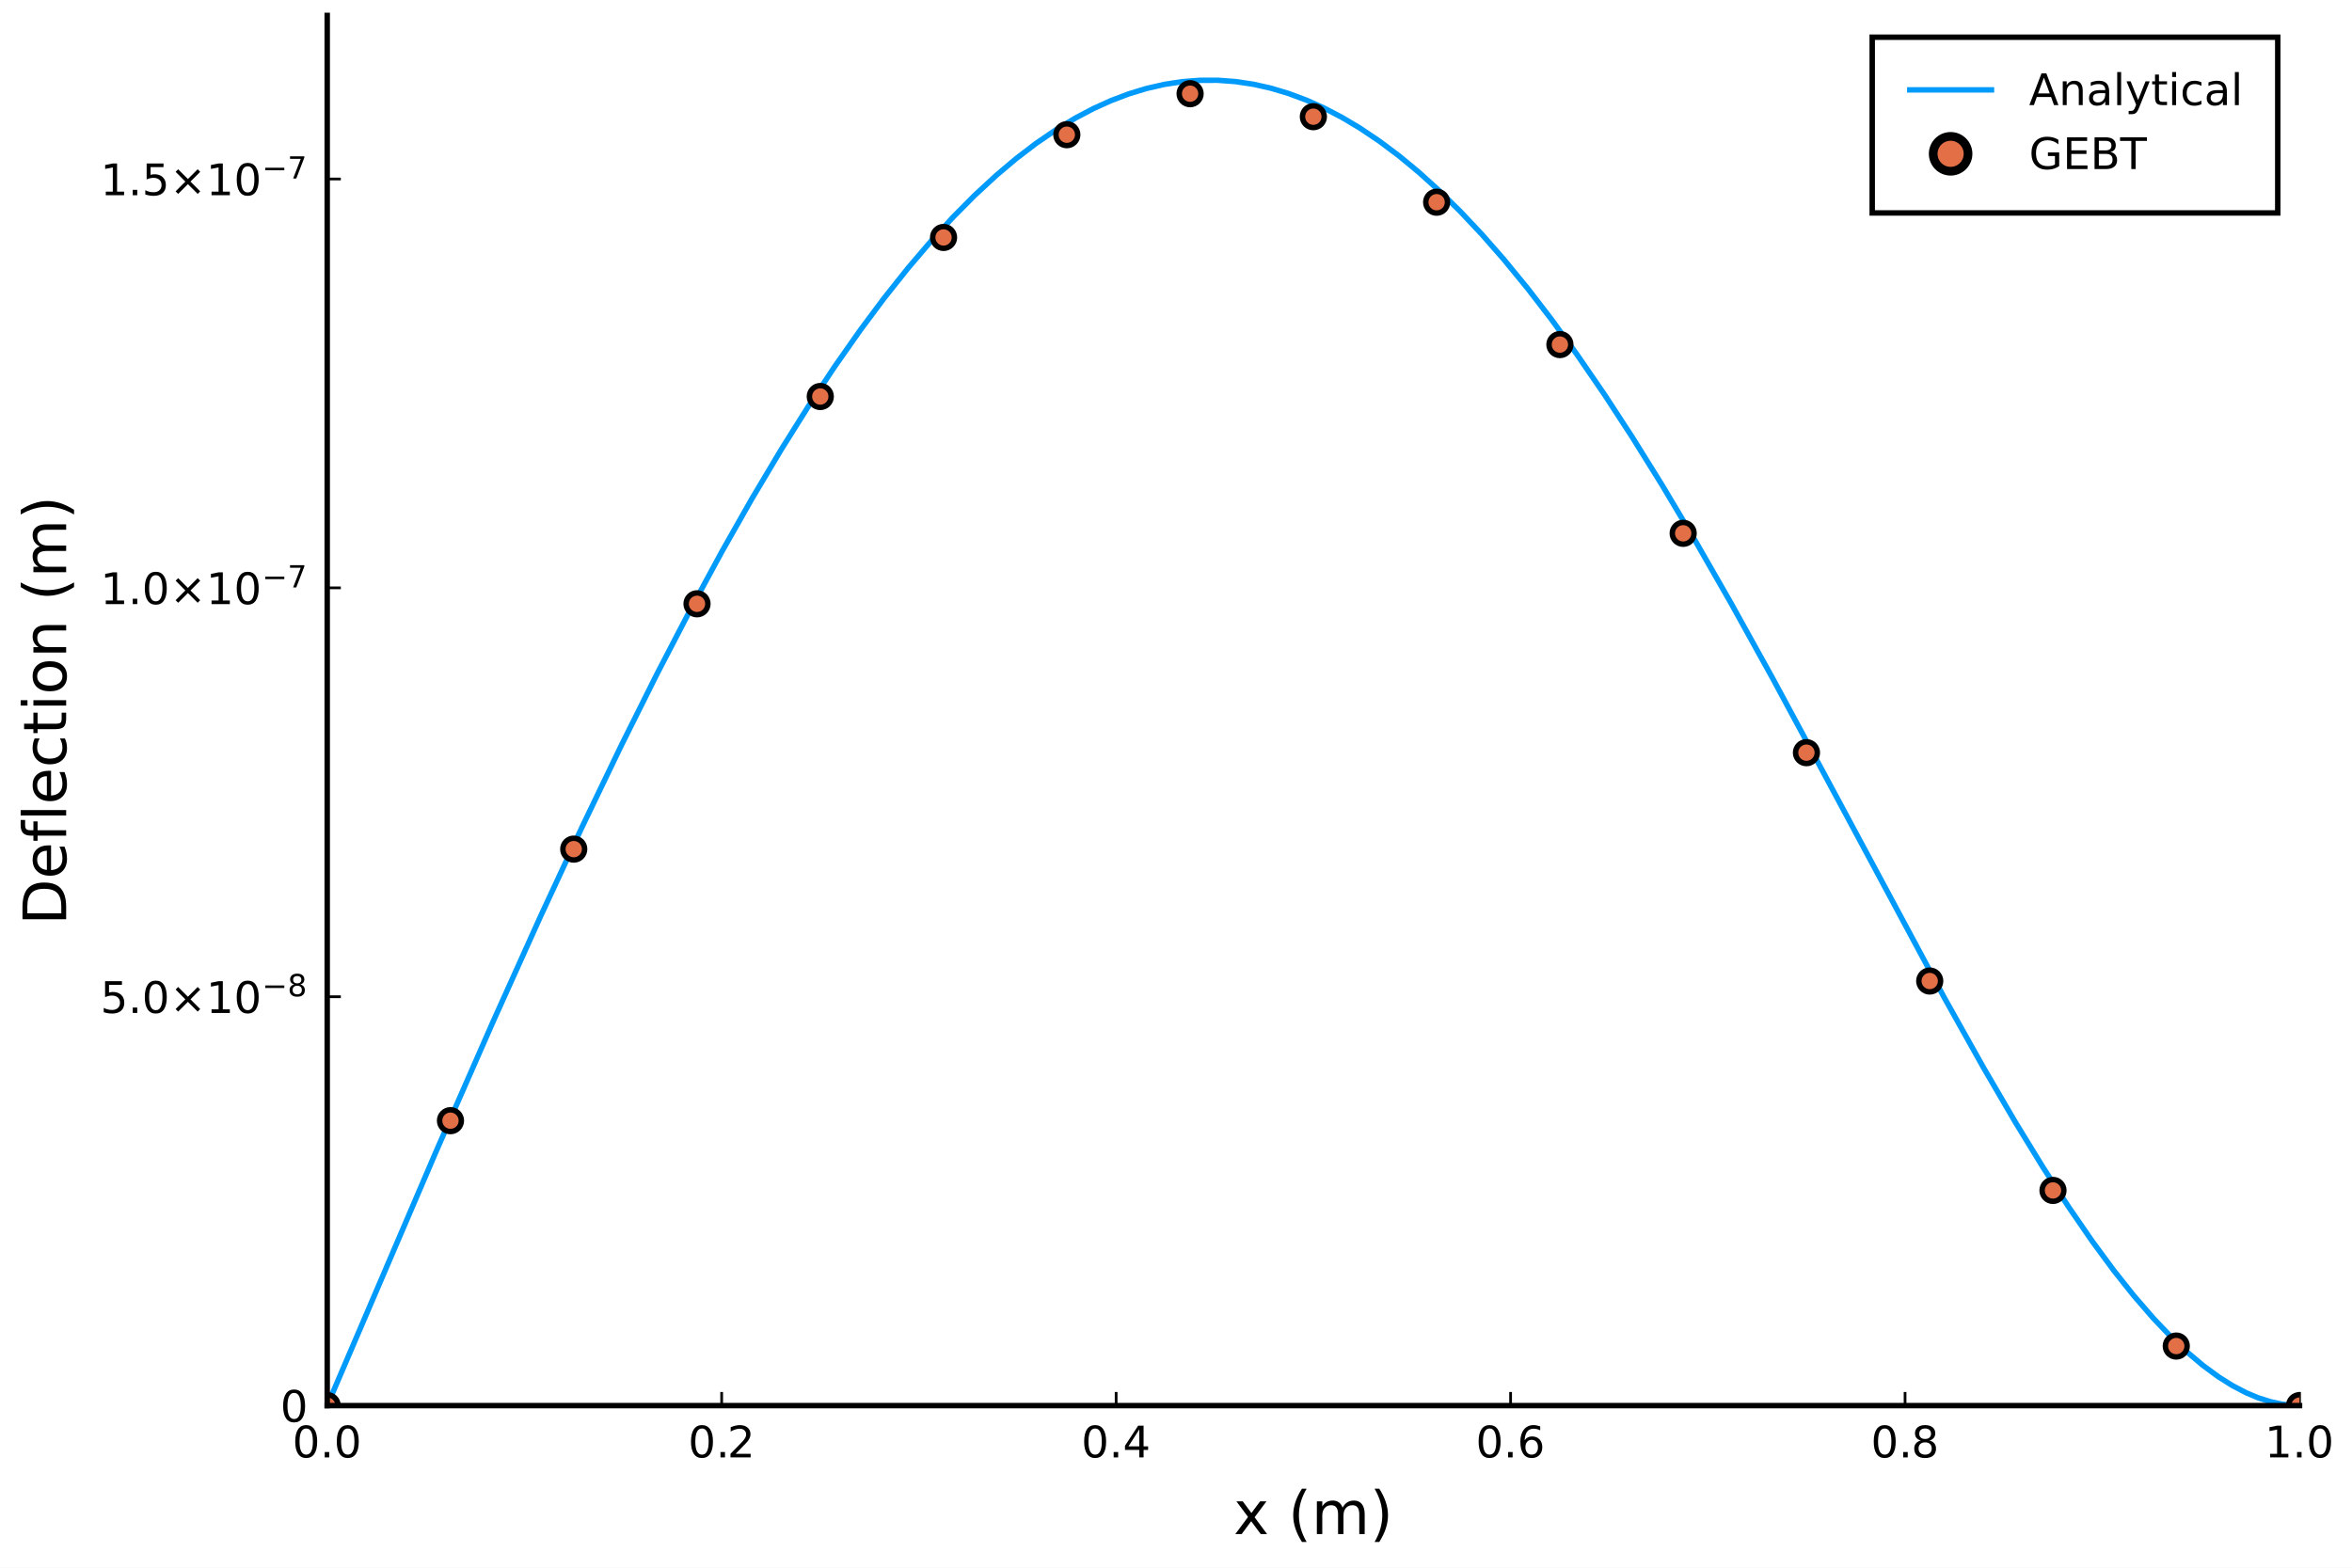
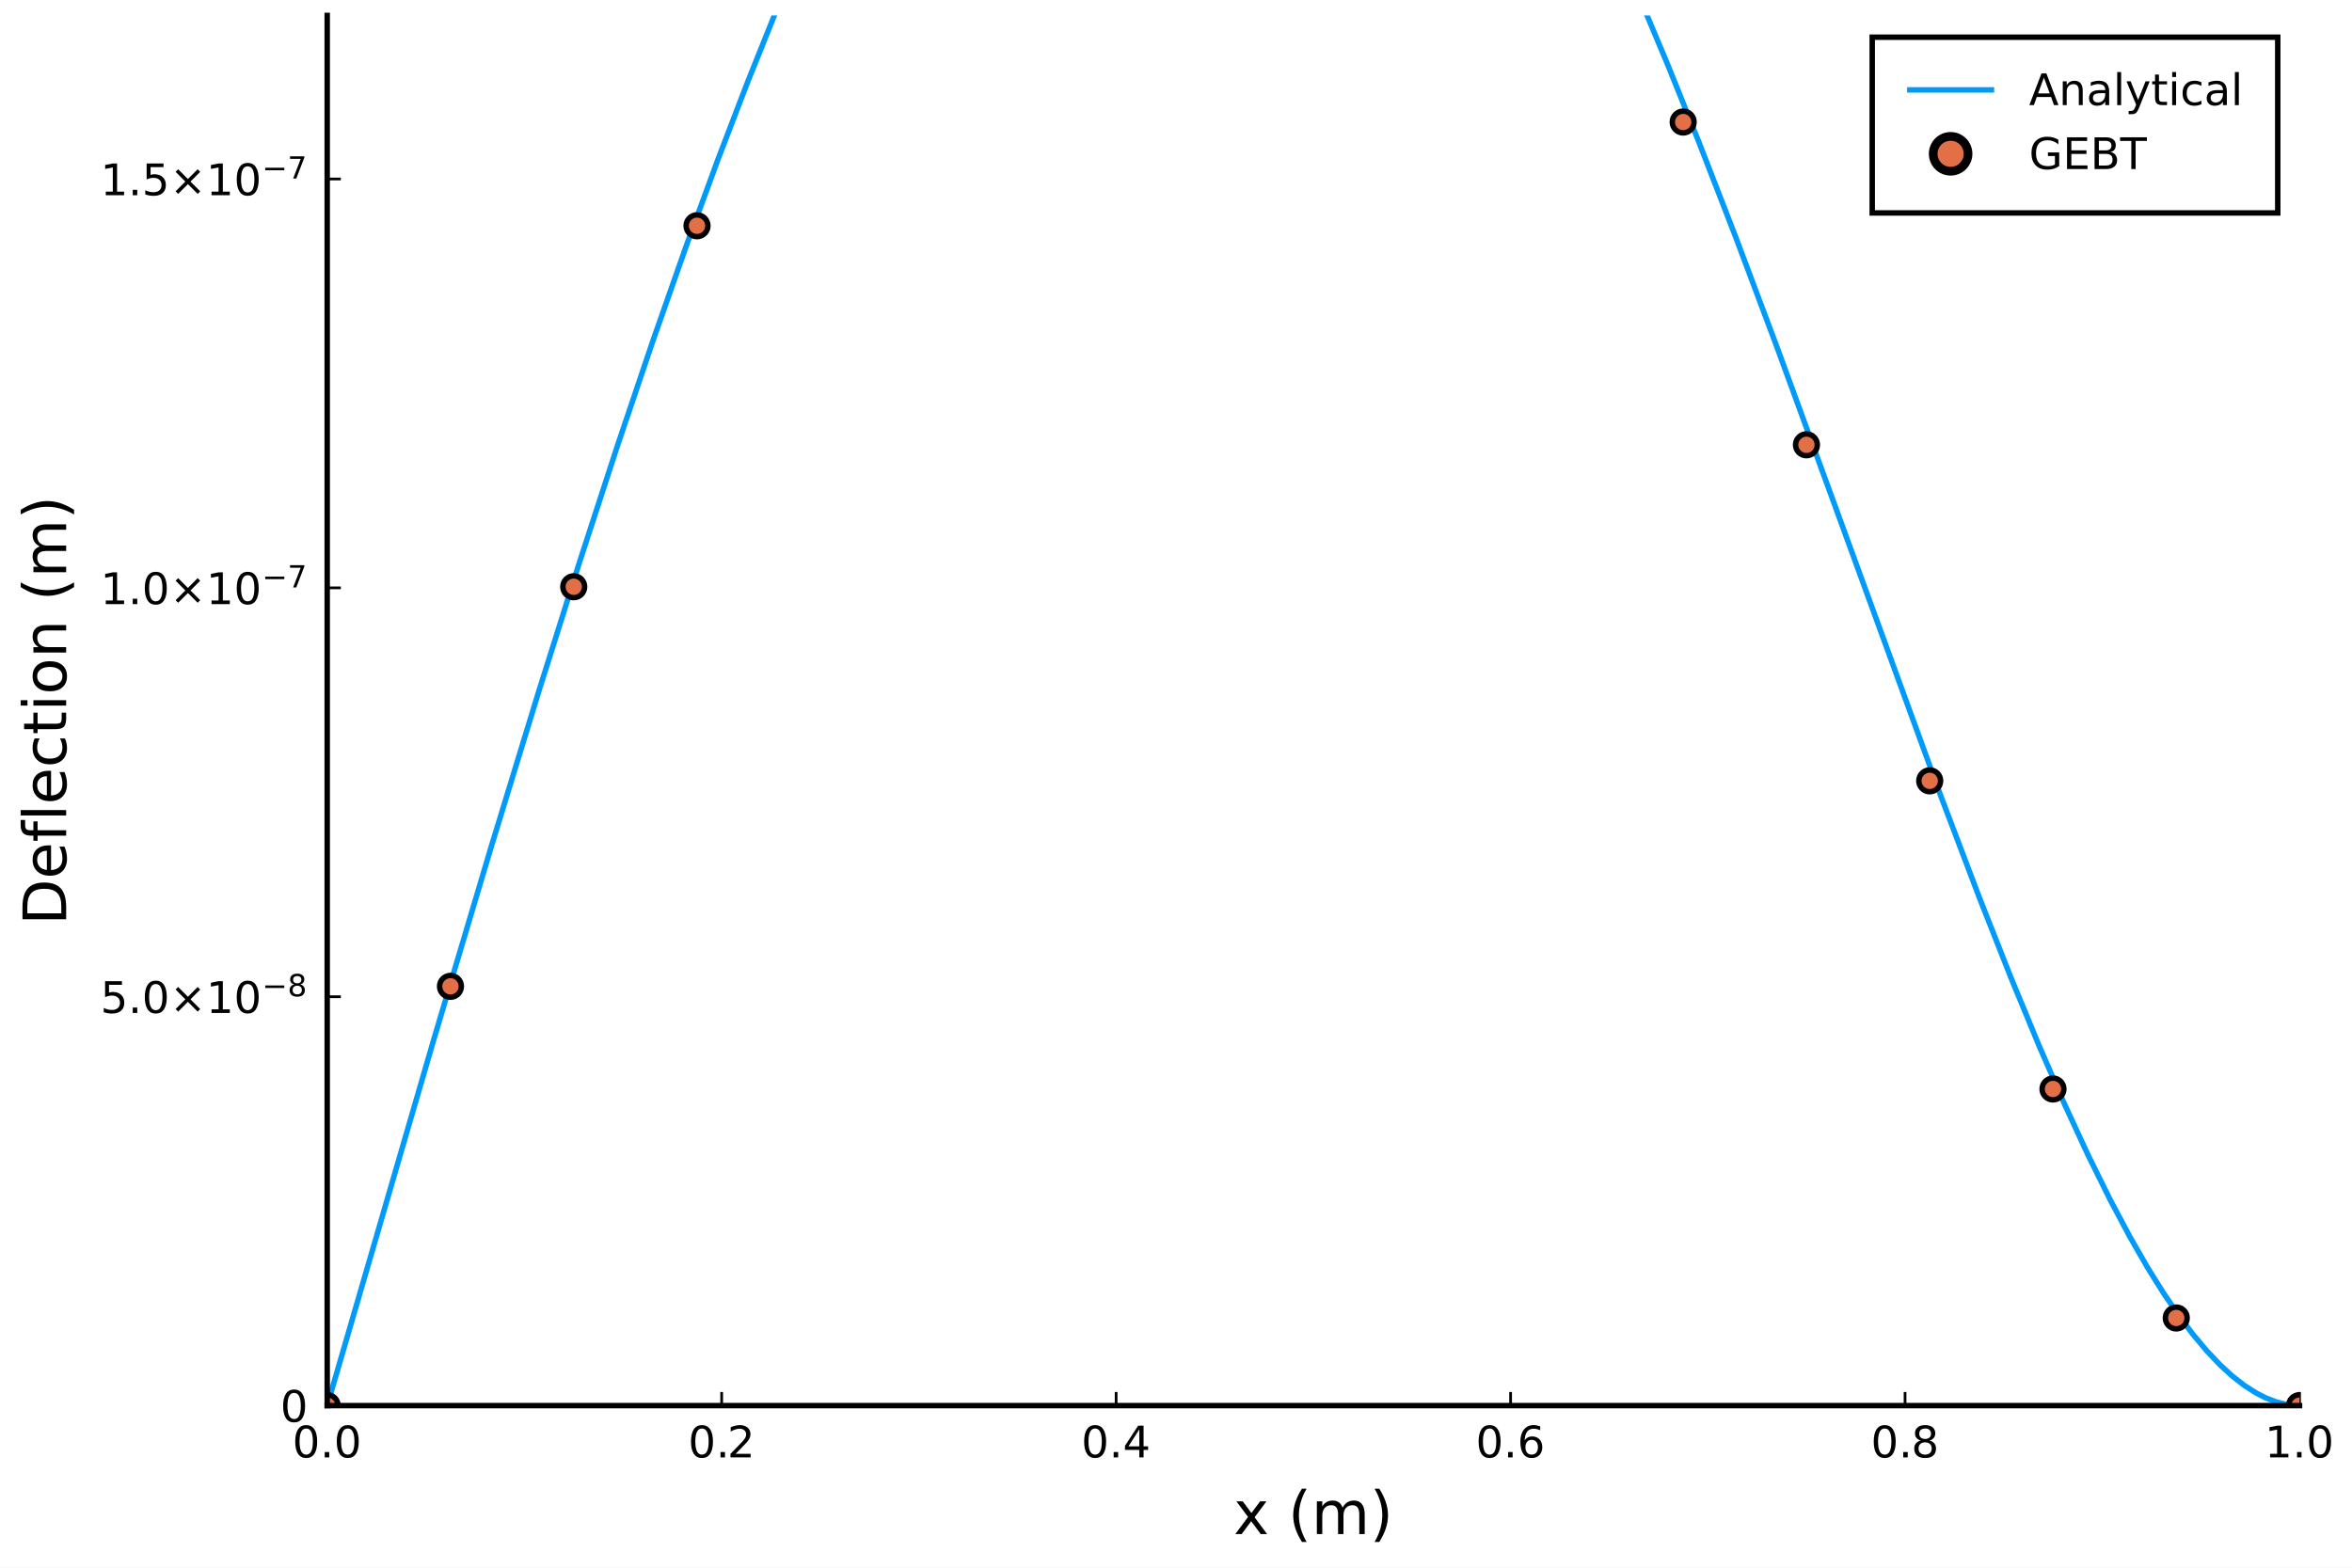
<svg xmlns="http://www.w3.org/2000/svg" xmlns:xlink="http://www.w3.org/1999/xlink" height="288pt" version="1.1" viewBox="0 0 432 288" width="432pt">
  <defs>
    <style type="text/css">
*{stroke-linecap:butt;stroke-linejoin:round;}
  </style>
  </defs>
  <g id="figure_1">
    <g id="patch_1">
      <path d="M 0 288  L 432 288  L 432 0  L 0 0  z " style="fill:#ffffff;" />
    </g>
    <g id="axes_1">
      <g id="patch_2">
        <path d="M 60.099 258.225  L 422.362 258.225  L 422.362 2.835  L 60.099 2.835  z " style="fill:#ffffff;" />
      </g>
      <g id="line2d_1">
-         <path clip-path="url(#p5731d8ba46)" d="M 60.099 258.225  L 80.043 211.669  L 90.559 187.696  L 99.262 168.386  L 106.877 151.998  L 114.13 136.915  L 120.657 123.84  L 126.822 111.976  L 132.624 101.279  L 138.063 91.693  L 143.503 82.565  L 148.579 74.48  L 153.293 67.367  L 158.008 60.65  L 162.359 54.813  L 166.711 49.337  L 171.062 44.232  L 175.051 39.887  L 179.04 35.868  L 183.029 32.183  L 186.655 29.127  L 190.281 26.355  L 193.908 23.872  L 197.534 21.682  L 200.797 19.962  L 204.061 18.483  L 207.325 17.247  L 210.588 16.254  L 213.852 15.507  L 217.116 15.006  L 220.379 14.752  L 223.643 14.745  L 226.907 14.984  L 230.17 15.471  L 233.434 16.203  L 236.697 17.181  L 239.961 18.402  L 243.225 19.866  L 246.488 21.571  L 249.752 23.513  L 253.378 25.948  L 257.005 28.669  L 260.631 31.673  L 264.257 34.953  L 268.246 38.875  L 272.235 43.117  L 276.224 47.669  L 280.575 52.977  L 284.927 58.628  L 289.641 65.119  L 294.718 72.513  L 299.794 80.298  L 305.234 89.036  L 311.398 99.383  L 317.926 110.778  L 325.541 124.529  L 335.332 142.696  L 357.089 183.235  L 364.342 196.184  L 370.144 206.118  L 375.221 214.408  L 379.935 221.699  L 384.286 228.025  L 388.275 233.438  L 391.901 238.002  L 395.528 242.193  L 398.791 245.618  L 401.692 248.366  L 404.593 250.817  L 407.494 252.952  L 410.033 254.546  L 412.571 255.872  L 414.747 256.784  L 416.923 257.481  L 419.098 257.954  L 421.274 258.195  L 422.362 258.225  L 422.362 258.225  " style="fill:none;stroke:#009afa;" />
+         <path clip-path="url(#pa1a7386687)" d="M 60.099 258.225  L 79.68 190.949  L 90.197 155.643  L 98.9 127.195  L 106.515 103.043  L 113.405 81.901  L 119.932 62.58  L 126.097 45.037  L 131.899 29.209  L 137.338 15.018  L 142.415 2.373  L 143.812 -1  M 300.911 -1  L 306.322 11.905  L 312.124 26.322  L 318.651 43.157  L 326.266 63.451  L 336.057 90.225  L 356.364 145.935  L 363.617 165.061  L 369.419 179.759  L 374.495 192.044  L 379.209 202.868  L 383.561 212.278  L 387.55 220.346  L 391.176 227.166  L 394.44 232.844  L 397.341 237.496  L 400.242 241.749  L 402.78 245.123  L 405.319 248.154  L 407.857 250.824  L 410.033 252.811  L 412.208 254.508  L 414.384 255.902  L 416.197 256.824  L 418.01 257.52  L 419.824 257.983  L 421.637 258.205  L 422.362 258.225  L 422.362 258.225  " style="fill:none;stroke:#009afa;" />
      </g>
      <g id="matplotlib.axis_1">
        <g id="xtick_1">
          <g id="line2d_2">
            <defs>
-               <path d="M 0 0  L 0 -2.5  " id="m537198fede" style="stroke:#000000;stroke-width:0.5;" />
-             </defs>
-             <g>
-               <use style="stroke:#000000;stroke-width:0.5;" x="60.099" xlink:href="#m537198fede" y="258.225" />
+               <path d="M 0 0  L 0 -2.5  " id="mc973efca19" style="stroke:#000000;stroke-width:0.5;" />
+             </defs>
+             <g>
+               <use style="stroke:#000000;stroke-width:0.5;" x="60.099" xlink:href="#mc973efca19" y="258.225" />
            </g>
          </g>
          <g id="text_1">
            <defs>
              <path d="M 31.781 66.406  Q 24.172 66.406 20.328 58.906  Q 16.5 51.422 16.5 36.375  Q 16.5 21.391 20.328 13.891  Q 24.172 6.391 31.781 6.391  Q 39.453 6.391 43.281 13.891  Q 47.125 21.391 47.125 36.375  Q 47.125 51.422 43.281 58.906  Q 39.453 66.406 31.781 66.406  z M 31.781 74.219  Q 44.047 74.219 50.516 64.516  Q 56.984 54.828 56.984 36.375  Q 56.984 17.969 50.516 8.266  Q 44.047 -1.422 31.781 -1.422  Q 19.531 -1.422 13.062 8.266  Q 6.594 17.969 6.594 36.375  Q 6.594 54.828 13.062 64.516  Q 19.531 74.219 31.781 74.219  z " id="DejaVuSans-48" />
              <path d="M 10.688 12.406  L 21 12.406  L 21 0  L 10.688 0  z " id="DejaVuSans-46" />
            </defs>
            <g transform="translate(53.69857 267.8041)scale(0.08 -0.08)">
              <use transform="translate(0 0.78125)" xlink:href="#DejaVuSans-48" />
              <use transform="translate(63.62305 0.78125)" xlink:href="#DejaVuSans-46" />
              <use transform="translate(95.41016 0.78125)" xlink:href="#DejaVuSans-48" />
            </g>
          </g>
        </g>
        <g id="xtick_2">
          <g id="line2d_3">
            <g>
-               <use style="stroke:#000000;stroke-width:0.5;" x="132.551" xlink:href="#m537198fede" y="258.225" />
+               <use style="stroke:#000000;stroke-width:0.5;" x="132.551" xlink:href="#mc973efca19" y="258.225" />
            </g>
          </g>
          <g id="text_2">
            <defs>
              <path d="M 19.188 8.297  L 53.609 8.297  L 53.609 0  L 7.328 0  L 7.328 8.297  Q 12.938 14.109 22.625 23.891  Q 32.328 33.688 34.812 36.531  Q 39.547 41.844 41.422 45.531  Q 43.312 49.219 43.312 52.781  Q 43.312 58.594 39.234 62.25  Q 35.156 65.922 28.609 65.922  Q 23.969 65.922 18.812 64.312  Q 13.672 62.703 7.812 59.422  L 7.812 69.391  Q 13.766 71.781 18.938 73  Q 24.125 74.219 28.422 74.219  Q 39.75 74.219 46.484 68.547  Q 53.219 62.891 53.219 53.422  Q 53.219 48.922 51.531 44.891  Q 49.859 40.875 45.406 35.406  Q 44.188 33.984 37.641 27.219  Q 31.109 20.453 19.188 8.297  z " id="DejaVuSans-50" />
            </defs>
            <g transform="translate(126.3913 267.8041)scale(0.08 -0.08)">
              <use transform="translate(0 0.78125)" xlink:href="#DejaVuSans-48" />
              <use transform="translate(63.62305 0.78125)" xlink:href="#DejaVuSans-46" />
              <use transform="translate(89.91016 0.78125)" xlink:href="#DejaVuSans-50" />
            </g>
          </g>
        </g>
        <g id="xtick_3">
          <g id="line2d_4">
            <g>
-               <use style="stroke:#000000;stroke-width:0.5;" x="205.004" xlink:href="#m537198fede" y="258.225" />
+               <use style="stroke:#000000;stroke-width:0.5;" x="205.004" xlink:href="#mc973efca19" y="258.225" />
            </g>
          </g>
          <g id="text_3">
            <defs>
              <path d="M 37.797 64.312  L 12.891 25.391  L 37.797 25.391  z M 35.203 72.906  L 47.609 72.906  L 47.609 25.391  L 58.016 25.391  L 58.016 17.188  L 47.609 17.188  L 47.609 0  L 37.797 0  L 37.797 17.188  L 4.891 17.188  L 4.891 26.703  z " id="DejaVuSans-52" />
            </defs>
            <g transform="translate(198.6039 267.8041)scale(0.08 -0.08)">
              <use transform="translate(0 0.78125)" xlink:href="#DejaVuSans-48" />
              <use transform="translate(63.62305 0.78125)" xlink:href="#DejaVuSans-46" />
              <use transform="translate(95.41016 0.78125)" xlink:href="#DejaVuSans-52" />
            </g>
          </g>
        </g>
        <g id="xtick_4">
          <g id="line2d_5">
            <g>
-               <use style="stroke:#000000;stroke-width:0.5;" x="277.457" xlink:href="#m537198fede" y="258.225" />
+               <use style="stroke:#000000;stroke-width:0.5;" x="277.457" xlink:href="#mc973efca19" y="258.225" />
            </g>
          </g>
          <g id="text_4">
            <defs>
              <path d="M 33.016 40.375  Q 26.375 40.375 22.484 35.828  Q 18.609 31.297 18.609 23.391  Q 18.609 15.531 22.484 10.953  Q 26.375 6.391 33.016 6.391  Q 39.656 6.391 43.531 10.953  Q 47.406 15.531 47.406 23.391  Q 47.406 31.297 43.531 35.828  Q 39.656 40.375 33.016 40.375  z M 52.594 71.297  L 52.594 62.312  Q 48.875 64.062 45.094 64.984  Q 41.312 65.922 37.594 65.922  Q 27.828 65.922 22.672 59.328  Q 17.531 52.734 16.797 39.406  Q 19.672 43.656 24.016 45.922  Q 28.375 48.188 33.594 48.188  Q 44.578 48.188 50.953 41.516  Q 57.328 34.859 57.328 23.391  Q 57.328 12.156 50.688 5.359  Q 44.047 -1.422 33.016 -1.422  Q 20.359 -1.422 13.672 8.266  Q 6.984 17.969 6.984 36.375  Q 6.984 53.656 15.188 63.938  Q 23.391 74.219 37.203 74.219  Q 40.922 74.219 44.703 73.484  Q 48.484 72.75 52.594 71.297  z " id="DejaVuSans-54" />
            </defs>
            <g transform="translate(271.0566 267.8041)scale(0.08 -0.08)">
              <use transform="translate(0 0.78125)" xlink:href="#DejaVuSans-48" />
              <use transform="translate(63.62305 0.78125)" xlink:href="#DejaVuSans-46" />
              <use transform="translate(95.41016 0.78125)" xlink:href="#DejaVuSans-54" />
            </g>
          </g>
        </g>
        <g id="xtick_5">
          <g id="line2d_6">
            <g>
-               <use style="stroke:#000000;stroke-width:0.5;" x="349.909" xlink:href="#m537198fede" y="258.225" />
+               <use style="stroke:#000000;stroke-width:0.5;" x="349.909" xlink:href="#mc973efca19" y="258.225" />
            </g>
          </g>
          <g id="text_5">
            <defs>
              <path d="M 31.781 34.625  Q 24.75 34.625 20.719 30.859  Q 16.703 27.094 16.703 20.516  Q 16.703 13.922 20.719 10.156  Q 24.75 6.391 31.781 6.391  Q 38.812 6.391 42.859 10.172  Q 46.922 13.969 46.922 20.516  Q 46.922 27.094 42.891 30.859  Q 38.875 34.625 31.781 34.625  z M 21.922 38.812  Q 15.578 40.375 12.031 44.719  Q 8.5 49.078 8.5 55.328  Q 8.5 64.062 14.719 69.141  Q 20.953 74.219 31.781 74.219  Q 42.672 74.219 48.875 69.141  Q 55.078 64.062 55.078 55.328  Q 55.078 49.078 51.531 44.719  Q 48 40.375 41.703 38.812  Q 48.828 37.156 52.797 32.312  Q 56.781 27.484 56.781 20.516  Q 56.781 9.906 50.312 4.234  Q 43.844 -1.422 31.781 -1.422  Q 19.734 -1.422 13.25 4.234  Q 6.781 9.906 6.781 20.516  Q 6.781 27.484 10.781 32.312  Q 14.797 37.156 21.922 38.812  z M 18.312 54.391  Q 18.312 48.734 21.844 45.562  Q 25.391 42.391 31.781 42.391  Q 38.141 42.391 41.719 45.562  Q 45.312 48.734 45.312 54.391  Q 45.312 60.062 41.719 63.234  Q 38.141 66.406 31.781 66.406  Q 25.391 66.406 21.844 63.234  Q 18.312 60.062 18.312 54.391  z " id="DejaVuSans-56" />
            </defs>
            <g transform="translate(343.6293 267.8041)scale(0.08 -0.08)">
              <use transform="translate(0 0.78125)" xlink:href="#DejaVuSans-48" />
              <use transform="translate(63.62305 0.78125)" xlink:href="#DejaVuSans-46" />
              <use transform="translate(92.78516 0.78125)" xlink:href="#DejaVuSans-56" />
            </g>
          </g>
        </g>
        <g id="xtick_6">
          <g id="line2d_7">
            <g>
-               <use style="stroke:#000000;stroke-width:0.5;" x="422.362" xlink:href="#m537198fede" y="258.225" />
+               <use style="stroke:#000000;stroke-width:0.5;" x="422.362" xlink:href="#mc973efca19" y="258.225" />
            </g>
          </g>
          <g id="text_6">
            <defs>
              <path d="M 12.406 8.297  L 28.516 8.297  L 28.516 63.922  L 10.984 60.406  L 10.984 69.391  L 28.422 72.906  L 38.281 72.906  L 38.281 8.297  L 54.391 8.297  L 54.391 0  L 12.406 0  z " id="DejaVuSans-49" />
            </defs>
            <g transform="translate(415.962 267.8041)scale(0.08 -0.08)">
              <use transform="translate(0 0.78125)" xlink:href="#DejaVuSans-49" />
              <use transform="translate(63.62305 0.78125)" xlink:href="#DejaVuSans-46" />
              <use transform="translate(95.41016 0.78125)" xlink:href="#DejaVuSans-48" />
            </g>
          </g>
        </g>
        <g id="text_7">
          <defs>
            <path d="M 54.891 54.688  L 35.109 28.078  L 55.906 0  L 45.312 0  L 29.391 21.484  L 13.484 0  L 2.875 0  L 24.125 28.609  L 4.688 54.688  L 15.281 54.688  L 29.781 35.203  L 44.281 54.688  z " id="DejaVuSans-120" />
            <path id="DejaVuSans-32" />
            <path d="M 31 75.875  Q 24.469 64.656 21.281 53.656  Q 18.109 42.672 18.109 31.391  Q 18.109 20.125 21.312 9.062  Q 24.516 -2 31 -13.188  L 23.188 -13.188  Q 15.875 -1.703 12.234 9.375  Q 8.594 20.453 8.594 31.391  Q 8.594 42.281 12.203 53.312  Q 15.828 64.359 23.188 75.875  z " id="DejaVuSans-40" />
            <path d="M 52 44.188  Q 55.375 50.25 60.062 53.125  Q 64.75 56 71.094 56  Q 79.641 56 84.281 50.016  Q 88.922 44.047 88.922 33.016  L 88.922 0  L 79.891 0  L 79.891 32.719  Q 79.891 40.578 77.094 44.375  Q 74.312 48.188 68.609 48.188  Q 61.625 48.188 57.562 43.547  Q 53.516 38.922 53.516 30.906  L 53.516 0  L 44.484 0  L 44.484 32.719  Q 44.484 40.625 41.703 44.406  Q 38.922 48.188 33.109 48.188  Q 26.219 48.188 22.156 43.531  Q 18.109 38.875 18.109 30.906  L 18.109 0  L 9.078 0  L 9.078 54.688  L 18.109 54.688  L 18.109 46.188  Q 21.188 51.219 25.484 53.609  Q 29.781 56 35.688 56  Q 41.656 56 45.828 52.969  Q 50 49.953 52 44.188  z " id="DejaVuSans-109" />
            <path d="M 8.016 75.875  L 15.828 75.875  Q 23.141 64.359 26.781 53.312  Q 30.422 42.281 30.422 31.391  Q 30.422 20.453 26.781 9.375  Q 23.141 -1.703 15.828 -13.188  L 8.016 -13.188  Q 14.5 -2 17.703 9.062  Q 20.906 20.125 20.906 31.391  Q 20.906 42.672 17.703 53.656  Q 14.5 64.656 8.016 75.875  z " id="DejaVuSans-41" />
          </defs>
          <g transform="translate(226.5779 281.8261)scale(0.11 -0.11)">
            <use xlink:href="#DejaVuSans-120" />
            <use x="59.18" xlink:href="#DejaVuSans-32" />
            <use x="90.967" xlink:href="#DejaVuSans-40" />
            <use x="129.98" xlink:href="#DejaVuSans-109" />
            <use x="227.393" xlink:href="#DejaVuSans-41" />
          </g>
        </g>
      </g>
      <g id="matplotlib.axis_2">
        <g id="ytick_1">
          <g id="line2d_8">
            <defs>
-               <path d="M 0 0  L 2.5 0  " id="mffa067e7a4" style="stroke:#000000;stroke-width:0.5;" />
-             </defs>
-             <g>
-               <use style="stroke:#000000;stroke-width:0.5;" x="60.099" xlink:href="#mffa067e7a4" y="258.225" />
+               <path d="M 0 0  L 2.5 0  " id="mc12509e2ae" style="stroke:#000000;stroke-width:0.5;" />
+             </defs>
+             <g>
+               <use style="stroke:#000000;stroke-width:0.5;" x="60.099" xlink:href="#mc12509e2ae" y="258.225" />
            </g>
          </g>
          <g id="text_8">
            <g transform="translate(51.47857 261.2647)scale(0.08 -0.08)">
              <use transform="translate(0 0.78125)" xlink:href="#DejaVuSans-48" />
            </g>
          </g>
        </g>
        <g id="ytick_2">
          <g id="line2d_9">
            <g>
-               <use style="stroke:#000000;stroke-width:0.5;" x="60.099" xlink:href="#mffa067e7a4" y="183.11" />
+               <use style="stroke:#000000;stroke-width:0.5;" x="60.099" xlink:href="#mc12509e2ae" y="183.11" />
            </g>
          </g>
          <g id="text_9">
            <defs>
              <path d="M 10.797 72.906  L 49.516 72.906  L 49.516 64.594  L 19.828 64.594  L 19.828 46.734  Q 21.969 47.469 24.109 47.828  Q 26.266 48.188 28.422 48.188  Q 40.625 48.188 47.75 41.5  Q 54.891 34.812 54.891 23.391  Q 54.891 11.625 47.562 5.094  Q 40.234 -1.422 26.906 -1.422  Q 22.312 -1.422 17.547 -0.641  Q 12.797 0.141 7.719 1.703  L 7.719 11.625  Q 12.109 9.234 16.797 8.062  Q 21.484 6.891 26.703 6.891  Q 35.156 6.891 40.078 11.328  Q 45.016 15.766 45.016 23.391  Q 45.016 31 40.078 35.438  Q 35.156 39.891 26.703 39.891  Q 22.75 39.891 18.812 39.016  Q 14.891 38.141 10.797 36.281  z " id="DejaVuSans-53" />
              <path d="M 70.125 53.719  L 47.797 31.297  L 70.125 8.984  L 64.312 3.078  L 41.891 25.484  L 19.484 3.078  L 13.719 8.984  L 35.984 31.297  L 13.719 53.719  L 19.484 59.625  L 41.891 37.203  L 64.312 59.625  z " id="DejaVuSans-215" />
              <path d="M 10.594 35.5  L 73.188 35.5  L 73.188 27.203  L 10.594 27.203  z " id="DejaVuSans-8722" />
            </defs>
            <g transform="translate(18.43857 186.1498)scale(0.08 -0.08)">
              <use transform="translate(0 0.765625)" xlink:href="#DejaVuSans-53" />
              <use transform="translate(63.62305 0.765625)" xlink:href="#DejaVuSans-46" />
              <use transform="translate(95.41016 0.765625)" xlink:href="#DejaVuSans-48" />
              <use transform="translate(159.0332 0.765625)" xlink:href="#DejaVuSans-215" />
              <use transform="translate(242.8223 0.765625)" xlink:href="#DejaVuSans-49" />
              <use transform="translate(306.4453 0.765625)" xlink:href="#DejaVuSans-48" />
              <use transform="translate(371.0254 39.04688)scale(0.7)" xlink:href="#DejaVuSans-8722" />
              <use transform="translate(429.6777 39.04688)scale(0.7)" xlink:href="#DejaVuSans-56" />
            </g>
          </g>
        </g>
        <g id="ytick_3">
          <g id="line2d_10">
            <g>
-               <use style="stroke:#000000;stroke-width:0.5;" x="60.099" xlink:href="#mffa067e7a4" y="107.996" />
+               <use style="stroke:#000000;stroke-width:0.5;" x="60.099" xlink:href="#mc12509e2ae" y="107.996" />
            </g>
          </g>
          <g id="text_10">
            <defs>
              <path d="M 8.203 72.906  L 55.078 72.906  L 55.078 68.703  L 28.609 0  L 18.312 0  L 43.219 64.594  L 8.203 64.594  z " id="DejaVuSans-55" />
            </defs>
            <g transform="translate(18.43857 111.0349)scale(0.08 -0.08)">
              <use transform="translate(0 0.684375)" xlink:href="#DejaVuSans-49" />
              <use transform="translate(63.62305 0.684375)" xlink:href="#DejaVuSans-46" />
              <use transform="translate(95.41016 0.684375)" xlink:href="#DejaVuSans-48" />
              <use transform="translate(159.0332 0.684375)" xlink:href="#DejaVuSans-215" />
              <use transform="translate(242.8223 0.684375)" xlink:href="#DejaVuSans-49" />
              <use transform="translate(306.4453 0.684375)" xlink:href="#DejaVuSans-48" />
              <use transform="translate(371.0254 38.96563)scale(0.7)" xlink:href="#DejaVuSans-8722" />
              <use transform="translate(429.6777 38.96563)scale(0.7)" xlink:href="#DejaVuSans-55" />
            </g>
          </g>
        </g>
        <g id="ytick_4">
          <g id="line2d_11">
            <g>
-               <use style="stroke:#000000;stroke-width:0.5;" x="60.099" xlink:href="#mffa067e7a4" y="32.881" />
+               <use style="stroke:#000000;stroke-width:0.5;" x="60.099" xlink:href="#mc12509e2ae" y="32.881" />
            </g>
          </g>
          <g id="text_11">
            <g transform="translate(18.43857 35.91999)scale(0.08 -0.08)">
              <use transform="translate(0 0.684375)" xlink:href="#DejaVuSans-49" />
              <use transform="translate(63.62305 0.684375)" xlink:href="#DejaVuSans-46" />
              <use transform="translate(95.41016 0.684375)" xlink:href="#DejaVuSans-53" />
              <use transform="translate(159.0332 0.684375)" xlink:href="#DejaVuSans-215" />
              <use transform="translate(242.8223 0.684375)" xlink:href="#DejaVuSans-49" />
              <use transform="translate(306.4453 0.684375)" xlink:href="#DejaVuSans-48" />
              <use transform="translate(371.0254 38.96563)scale(0.7)" xlink:href="#DejaVuSans-8722" />
              <use transform="translate(429.6777 38.96563)scale(0.7)" xlink:href="#DejaVuSans-55" />
            </g>
          </g>
        </g>
        <g id="text_12">
          <defs>
            <path d="M 19.672 64.797  L 19.672 8.109  L 31.594 8.109  Q 46.688 8.109 53.688 14.938  Q 60.688 21.781 60.688 36.531  Q 60.688 51.172 53.688 57.984  Q 46.688 64.797 31.594 64.797  z M 9.812 72.906  L 30.078 72.906  Q 51.266 72.906 61.172 64.094  Q 71.094 55.281 71.094 36.531  Q 71.094 17.672 61.125 8.828  Q 51.172 0 30.078 0  L 9.812 0  z " id="DejaVuSans-68" />
            <path d="M 56.203 29.594  L 56.203 25.203  L 14.891 25.203  Q 15.484 15.922 20.484 11.062  Q 25.484 6.203 34.422 6.203  Q 39.594 6.203 44.453 7.469  Q 49.312 8.734 54.109 11.281  L 54.109 2.781  Q 49.266 0.734 44.188 -0.344  Q 39.109 -1.422 33.891 -1.422  Q 20.797 -1.422 13.156 6.188  Q 5.516 13.812 5.516 26.812  Q 5.516 40.234 12.766 48.109  Q 20.016 56 32.328 56  Q 43.359 56 49.781 48.891  Q 56.203 41.797 56.203 29.594  z M 47.219 32.234  Q 47.125 39.594 43.094 43.984  Q 39.062 48.391 32.422 48.391  Q 24.906 48.391 20.391 44.141  Q 15.875 39.891 15.188 32.172  z " id="DejaVuSans-101" />
            <path d="M 37.109 75.984  L 37.109 68.5  L 28.516 68.5  Q 23.688 68.5 21.797 66.547  Q 19.922 64.594 19.922 59.516  L 19.922 54.688  L 34.719 54.688  L 34.719 47.703  L 19.922 47.703  L 19.922 0  L 10.891 0  L 10.891 47.703  L 2.297 47.703  L 2.297 54.688  L 10.891 54.688  L 10.891 58.5  Q 10.891 67.625 15.141 71.797  Q 19.391 75.984 28.609 75.984  z " id="DejaVuSans-102" />
            <path d="M 9.422 75.984  L 18.406 75.984  L 18.406 0  L 9.422 0  z " id="DejaVuSans-108" />
            <path d="M 48.781 52.594  L 48.781 44.188  Q 44.969 46.297 41.141 47.344  Q 37.312 48.391 33.406 48.391  Q 24.656 48.391 19.812 42.844  Q 14.984 37.312 14.984 27.297  Q 14.984 17.281 19.812 11.734  Q 24.656 6.203 33.406 6.203  Q 37.312 6.203 41.141 7.25  Q 44.969 8.297 48.781 10.406  L 48.781 2.094  Q 45.016 0.344 40.984 -0.531  Q 36.969 -1.422 32.422 -1.422  Q 20.062 -1.422 12.781 6.344  Q 5.516 14.109 5.516 27.297  Q 5.516 40.672 12.859 48.328  Q 20.219 56 33.016 56  Q 37.156 56 41.109 55.141  Q 45.062 54.297 48.781 52.594  z " id="DejaVuSans-99" />
            <path d="M 18.312 70.219  L 18.312 54.688  L 36.812 54.688  L 36.812 47.703  L 18.312 47.703  L 18.312 18.016  Q 18.312 11.328 20.141 9.422  Q 21.969 7.516 27.594 7.516  L 36.812 7.516  L 36.812 0  L 27.594 0  Q 17.188 0 13.234 3.875  Q 9.281 7.766 9.281 18.016  L 9.281 47.703  L 2.688 47.703  L 2.688 54.688  L 9.281 54.688  L 9.281 70.219  z " id="DejaVuSans-116" />
            <path d="M 9.422 54.688  L 18.406 54.688  L 18.406 0  L 9.422 0  z M 9.422 75.984  L 18.406 75.984  L 18.406 64.594  L 9.422 64.594  z " id="DejaVuSans-105" />
            <path d="M 30.609 48.391  Q 23.391 48.391 19.188 42.75  Q 14.984 37.109 14.984 27.297  Q 14.984 17.484 19.156 11.844  Q 23.344 6.203 30.609 6.203  Q 37.797 6.203 41.984 11.859  Q 46.188 17.531 46.188 27.297  Q 46.188 37.016 41.984 42.703  Q 37.797 48.391 30.609 48.391  z M 30.609 56  Q 42.328 56 49.016 48.375  Q 55.719 40.766 55.719 27.297  Q 55.719 13.875 49.016 6.219  Q 42.328 -1.422 30.609 -1.422  Q 18.844 -1.422 12.172 6.219  Q 5.516 13.875 5.516 27.297  Q 5.516 40.766 12.172 48.375  Q 18.844 56 30.609 56  z " id="DejaVuSans-111" />
            <path d="M 54.891 33.016  L 54.891 0  L 45.906 0  L 45.906 32.719  Q 45.906 40.484 42.875 44.328  Q 39.844 48.188 33.797 48.188  Q 26.516 48.188 22.312 43.547  Q 18.109 38.922 18.109 30.906  L 18.109 0  L 9.078 0  L 9.078 54.688  L 18.109 54.688  L 18.109 46.188  Q 21.344 51.125 25.703 53.562  Q 30.078 56 35.797 56  Q 45.219 56 50.047 50.172  Q 54.891 44.344 54.891 33.016  z " id="DejaVuSans-110" />
          </defs>
          <g transform="translate(12.15091 169.9538)rotate(-90)scale(0.11 -0.11)">
            <use xlink:href="#DejaVuSans-68" />
            <use x="77.002" xlink:href="#DejaVuSans-101" />
            <use x="138.525" xlink:href="#DejaVuSans-102" />
            <use x="173.73" xlink:href="#DejaVuSans-108" />
            <use x="201.514" xlink:href="#DejaVuSans-101" />
            <use x="263.037" xlink:href="#DejaVuSans-99" />
            <use x="318.018" xlink:href="#DejaVuSans-116" />
            <use x="357.227" xlink:href="#DejaVuSans-105" />
            <use x="385.01" xlink:href="#DejaVuSans-111" />
            <use x="446.191" xlink:href="#DejaVuSans-110" />
            <use x="509.57" xlink:href="#DejaVuSans-32" />
            <use x="541.357" xlink:href="#DejaVuSans-40" />
            <use x="580.371" xlink:href="#DejaVuSans-109" />
            <use x="677.783" xlink:href="#DejaVuSans-41" />
          </g>
        </g>
      </g>
      <g id="PathCollection_1">
        <defs>
-           <path d="M 0 2  C 0.53 2 1.039 1.789 1.414 1.414  C 1.789 1.039 2 0.53 2 0  C 2 -0.53 1.789 -1.039 1.414 -1.414  C 1.039 -1.789 0.53 -2 0 -2  C -0.53 -2 -1.039 -1.789 -1.414 -1.414  C -1.789 -1.039 -2 -0.53 -2 0  C -2 0.53 -1.789 1.039 -1.414 1.414  C -1.039 1.789 -0.53 2 0 2  z " id="m40dda88228" style="stroke:#000000;" />
+           <path d="M 0 2  C 0.53 2 1.039 1.789 1.414 1.414  C 1.789 1.039 2 0.53 2 0  C 2 -0.53 1.789 -1.039 1.414 -1.414  C 1.039 -1.789 0.53 -2 0 -2  C -0.53 -2 -1.039 -1.789 -1.414 -1.414  C -1.789 -1.039 -2 -0.53 -2 0  C -2 0.53 -1.789 1.039 -1.414 1.414  C -1.039 1.789 -0.53 2 0 2  z " id="mb38821feab" style="stroke:#000000;" />
        </defs>
-         <g clip-path="url(#p5731d8ba46)">
-           <use style="fill:#e36f47;stroke:#000000;" x="60.099" xlink:href="#m40dda88228" y="258.225" />
-           <use style="fill:#e36f47;stroke:#000000;" x="82.74" xlink:href="#m40dda88228" y="205.88" />
-           <use style="fill:#e36f47;stroke:#000000;" x="105.381" xlink:href="#m40dda88228" y="155.993" />
-           <use style="fill:#e36f47;stroke:#000000;" x="128.023" xlink:href="#m40dda88228" y="110.925" />
-           <use style="fill:#e36f47;stroke:#000000;" x="150.664" xlink:href="#m40dda88228" y="72.844" />
-           <use style="fill:#e36f47;stroke:#000000;" x="173.306" xlink:href="#m40dda88228" y="43.622" />
-           <use style="fill:#e36f47;stroke:#000000;" x="195.947" xlink:href="#m40dda88228" y="24.746" />
-           <use style="fill:#e36f47;stroke:#000000;" x="218.589" xlink:href="#m40dda88228" y="17.212" />
-           <use style="fill:#e36f47;stroke:#000000;" x="241.23" xlink:href="#m40dda88228" y="21.436" />
-           <use style="fill:#e36f47;stroke:#000000;" x="263.872" xlink:href="#m40dda88228" y="37.148" />
-           <use style="fill:#e36f47;stroke:#000000;" x="286.513" xlink:href="#m40dda88228" y="63.302" />
-           <use style="fill:#e36f47;stroke:#000000;" x="309.155" xlink:href="#m40dda88228" y="97.976" />
-           <use style="fill:#e36f47;stroke:#000000;" x="331.796" xlink:href="#m40dda88228" y="138.273" />
-           <use style="fill:#e36f47;stroke:#000000;" x="354.438" xlink:href="#m40dda88228" y="180.224" />
-           <use style="fill:#e36f47;stroke:#000000;" x="377.079" xlink:href="#m40dda88228" y="218.695" />
-           <use style="fill:#e36f47;stroke:#000000;" x="399.721" xlink:href="#m40dda88228" y="247.284" />
-           <use style="fill:#e36f47;stroke:#000000;" x="422.362" xlink:href="#m40dda88228" y="258.225" />
+         <g clip-path="url(#pa1a7386687)">
+           <use style="fill:#e36f47;stroke:#000000;" x="60.099" xlink:href="#mb38821feab" y="258.225" />
+           <use style="fill:#e36f47;stroke:#000000;" x="82.74" xlink:href="#mb38821feab" y="181.2" />
+           <use style="fill:#e36f47;stroke:#000000;" x="105.381" xlink:href="#mb38821feab" y="107.792" />
+           <use style="fill:#e36f47;stroke:#000000;" x="128.023" xlink:href="#mb38821feab" y="41.475" />
+           <use style="fill:#e36f47;stroke:#000000;" x="145.185" xlink:href="#mb38821feab" y="-1" />
+           <use style="fill:#e36f47;stroke:#000000;" x="298.762" xlink:href="#mb38821feab" y="-1" />
+           <use style="fill:#e36f47;stroke:#000000;" x="309.155" xlink:href="#mb38821feab" y="22.42" />
+           <use style="fill:#e36f47;stroke:#000000;" x="331.796" xlink:href="#mb38821feab" y="81.716" />
+           <use style="fill:#e36f47;stroke:#000000;" x="354.438" xlink:href="#mb38821feab" y="143.448" />
+           <use style="fill:#e36f47;stroke:#000000;" x="377.079" xlink:href="#mb38821feab" y="200.058" />
+           <use style="fill:#e36f47;stroke:#000000;" x="399.721" xlink:href="#mb38821feab" y="242.125" />
+           <use style="fill:#e36f47;stroke:#000000;" x="422.362" xlink:href="#mb38821feab" y="258.225" />
        </g>
      </g>
      <g id="patch_3">
        <path d="M 60.099 258.225  L 60.099 2.835  " style="fill:none;stroke:#000000;stroke-linecap:square;stroke-linejoin:miter;" />
      </g>
      <g id="patch_4">
        <path d="M 60.099 258.225  L 422.362 258.225  " style="fill:none;stroke:#000000;stroke-linecap:square;stroke-linejoin:miter;" />
      </g>
      <g id="legend_1">
        <g id="patch_5">
          <path d="M 343.877 39.12  L 418.362 39.12  L 418.362 6.835  L 343.877 6.835  z " style="fill:#ffffff;stroke:#000000;stroke-linejoin:miter;" />
        </g>
        <g id="line2d_12">
          <path d="M 350.277 16.513  L 366.277 16.513  " style="fill:none;stroke:#009afa;stroke-linejoin:miter;" />
        </g>
        <g id="line2d_13" />
        <g id="text_13">
          <defs>
            <path d="M 34.188 63.188  L 20.797 26.906  L 47.609 26.906  z M 28.609 72.906  L 39.797 72.906  L 67.578 0  L 57.328 0  L 50.688 18.703  L 17.828 18.703  L 11.188 0  L 0.781 0  z " id="DejaVuSans-65" />
            <path d="M 34.281 27.484  Q 23.391 27.484 19.188 25  Q 14.984 22.516 14.984 16.5  Q 14.984 11.719 18.141 8.906  Q 21.297 6.109 26.703 6.109  Q 34.188 6.109 38.703 11.406  Q 43.219 16.703 43.219 25.484  L 43.219 27.484  z M 52.203 31.203  L 52.203 0  L 43.219 0  L 43.219 8.297  Q 40.141 3.328 35.547 0.953  Q 30.953 -1.422 24.312 -1.422  Q 15.922 -1.422 10.953 3.297  Q 6 8.016 6 15.922  Q 6 25.141 12.172 29.828  Q 18.359 34.516 30.609 34.516  L 43.219 34.516  L 43.219 35.406  Q 43.219 41.609 39.141 45  Q 35.062 48.391 27.688 48.391  Q 23 48.391 18.547 47.266  Q 14.109 46.141 10.016 43.891  L 10.016 52.203  Q 14.938 54.109 19.578 55.047  Q 24.219 56 28.609 56  Q 40.484 56 46.344 49.844  Q 52.203 43.703 52.203 31.203  z " id="DejaVuSans-97" />
            <path d="M 32.172 -5.078  Q 28.375 -14.844 24.75 -17.812  Q 21.141 -20.797 15.094 -20.797  L 7.906 -20.797  L 7.906 -13.281  L 13.188 -13.281  Q 16.891 -13.281 18.938 -11.516  Q 21 -9.766 23.484 -3.219  L 25.094 0.875  L 2.984 54.688  L 12.5 54.688  L 29.594 11.922  L 46.688 54.688  L 56.203 54.688  z " id="DejaVuSans-121" />
          </defs>
          <g transform="translate(372.677 19.3134)scale(0.08 -0.08)">
            <use xlink:href="#DejaVuSans-65" />
            <use x="68.408" xlink:href="#DejaVuSans-110" />
            <use x="131.787" xlink:href="#DejaVuSans-97" />
            <use x="193.066" xlink:href="#DejaVuSans-108" />
            <use x="220.85" xlink:href="#DejaVuSans-121" />
            <use x="280.029" xlink:href="#DejaVuSans-116" />
            <use x="319.238" xlink:href="#DejaVuSans-105" />
            <use x="347.021" xlink:href="#DejaVuSans-99" />
            <use x="402.002" xlink:href="#DejaVuSans-97" />
            <use x="463.281" xlink:href="#DejaVuSans-108" />
          </g>
        </g>
        <g id="line2d_14">
          <path d="M 350.277 28.256  L 366.277 28.256  " style="fill:none;" />
        </g>
        <g id="line2d_15">
          <defs>
-             <path d="M 0 3.2  C 0.849 3.2 1.663 2.863 2.263 2.263  C 2.863 1.663 3.2 0.849 3.2 0  C 3.2 -0.849 2.863 -1.663 2.263 -2.263  C 1.663 -2.863 0.849 -3.2 0 -3.2  C -0.849 -3.2 -1.663 -2.863 -2.263 -2.263  C -2.863 -1.663 -3.2 -0.849 -3.2 0  C -3.2 0.849 -2.863 1.663 -2.263 2.263  C -1.663 2.863 -0.849 3.2 0 3.2  z " id="ma561fd66f2" style="stroke:#000000;stroke-width:1.6;" />
+             <path d="M 0 3.2  C 0.849 3.2 1.663 2.863 2.263 2.263  C 2.863 1.663 3.2 0.849 3.2 0  C 3.2 -0.849 2.863 -1.663 2.263 -2.263  C 1.663 -2.863 0.849 -3.2 0 -3.2  C -0.849 -3.2 -1.663 -2.863 -2.263 -2.263  C -2.863 -1.663 -3.2 -0.849 -3.2 0  C -3.2 0.849 -2.863 1.663 -2.263 2.263  C -1.663 2.863 -0.849 3.2 0 3.2  z " id="md19ab77df6" style="stroke:#000000;stroke-width:1.6;" />
          </defs>
          <g>
-             <use style="fill:#e36f47;stroke:#000000;stroke-width:1.6;" x="358.277" xlink:href="#ma561fd66f2" y="28.256" />
+             <use style="fill:#e36f47;stroke:#000000;stroke-width:1.6;" x="358.277" xlink:href="#md19ab77df6" y="28.256" />
          </g>
        </g>
        <g id="text_14">
          <defs>
            <path d="M 59.516 10.406  L 59.516 29.984  L 43.406 29.984  L 43.406 38.094  L 69.281 38.094  L 69.281 6.781  Q 63.578 2.734 56.688 0.656  Q 49.812 -1.422 42 -1.422  Q 24.906 -1.422 15.25 8.562  Q 5.609 18.562 5.609 36.375  Q 5.609 54.25 15.25 64.234  Q 24.906 74.219 42 74.219  Q 49.125 74.219 55.547 72.453  Q 61.969 70.703 67.391 67.281  L 67.391 56.781  Q 61.922 61.422 55.766 63.766  Q 49.609 66.109 42.828 66.109  Q 29.438 66.109 22.719 58.641  Q 16.016 51.172 16.016 36.375  Q 16.016 21.625 22.719 14.156  Q 29.438 6.688 42.828 6.688  Q 48.047 6.688 52.141 7.594  Q 56.25 8.5 59.516 10.406  z " id="DejaVuSans-71" />
            <path d="M 9.812 72.906  L 55.906 72.906  L 55.906 64.594  L 19.672 64.594  L 19.672 43.016  L 54.391 43.016  L 54.391 34.719  L 19.672 34.719  L 19.672 8.297  L 56.781 8.297  L 56.781 0  L 9.812 0  z " id="DejaVuSans-69" />
            <path d="M 19.672 34.812  L 19.672 8.109  L 35.5 8.109  Q 43.453 8.109 47.281 11.406  Q 51.125 14.703 51.125 21.484  Q 51.125 28.328 47.281 31.562  Q 43.453 34.812 35.5 34.812  z M 19.672 64.797  L 19.672 42.828  L 34.281 42.828  Q 41.5 42.828 45.031 45.531  Q 48.578 48.25 48.578 53.812  Q 48.578 59.328 45.031 62.062  Q 41.5 64.797 34.281 64.797  z M 9.812 72.906  L 35.016 72.906  Q 46.297 72.906 52.391 68.219  Q 58.5 63.531 58.5 54.891  Q 58.5 48.188 55.375 44.234  Q 52.25 40.281 46.188 39.312  Q 53.469 37.75 57.5 32.781  Q 61.531 27.828 61.531 20.406  Q 61.531 10.641 54.891 5.312  Q 48.25 0 35.984 0  L 9.812 0  z " id="DejaVuSans-66" />
            <path d="M -0.297 72.906  L 61.375 72.906  L 61.375 64.594  L 35.5 64.594  L 35.5 0  L 25.594 0  L 25.594 64.594  L -0.297 64.594  z " id="DejaVuSans-84" />
          </defs>
          <g transform="translate(372.677 31.0559)scale(0.08 -0.08)">
            <use xlink:href="#DejaVuSans-71" />
            <use x="77.49" xlink:href="#DejaVuSans-69" />
            <use x="140.674" xlink:href="#DejaVuSans-66" />
            <use x="209.277" xlink:href="#DejaVuSans-84" />
          </g>
        </g>
      </g>
    </g>
  </g>
  <defs>
-     <clipPath id="p5731d8ba46">
+     <clipPath id="pa1a7386687">
      <rect height="255.391" width="362.263" x="60.099" y="2.835" />
    </clipPath>
  </defs>
</svg>
